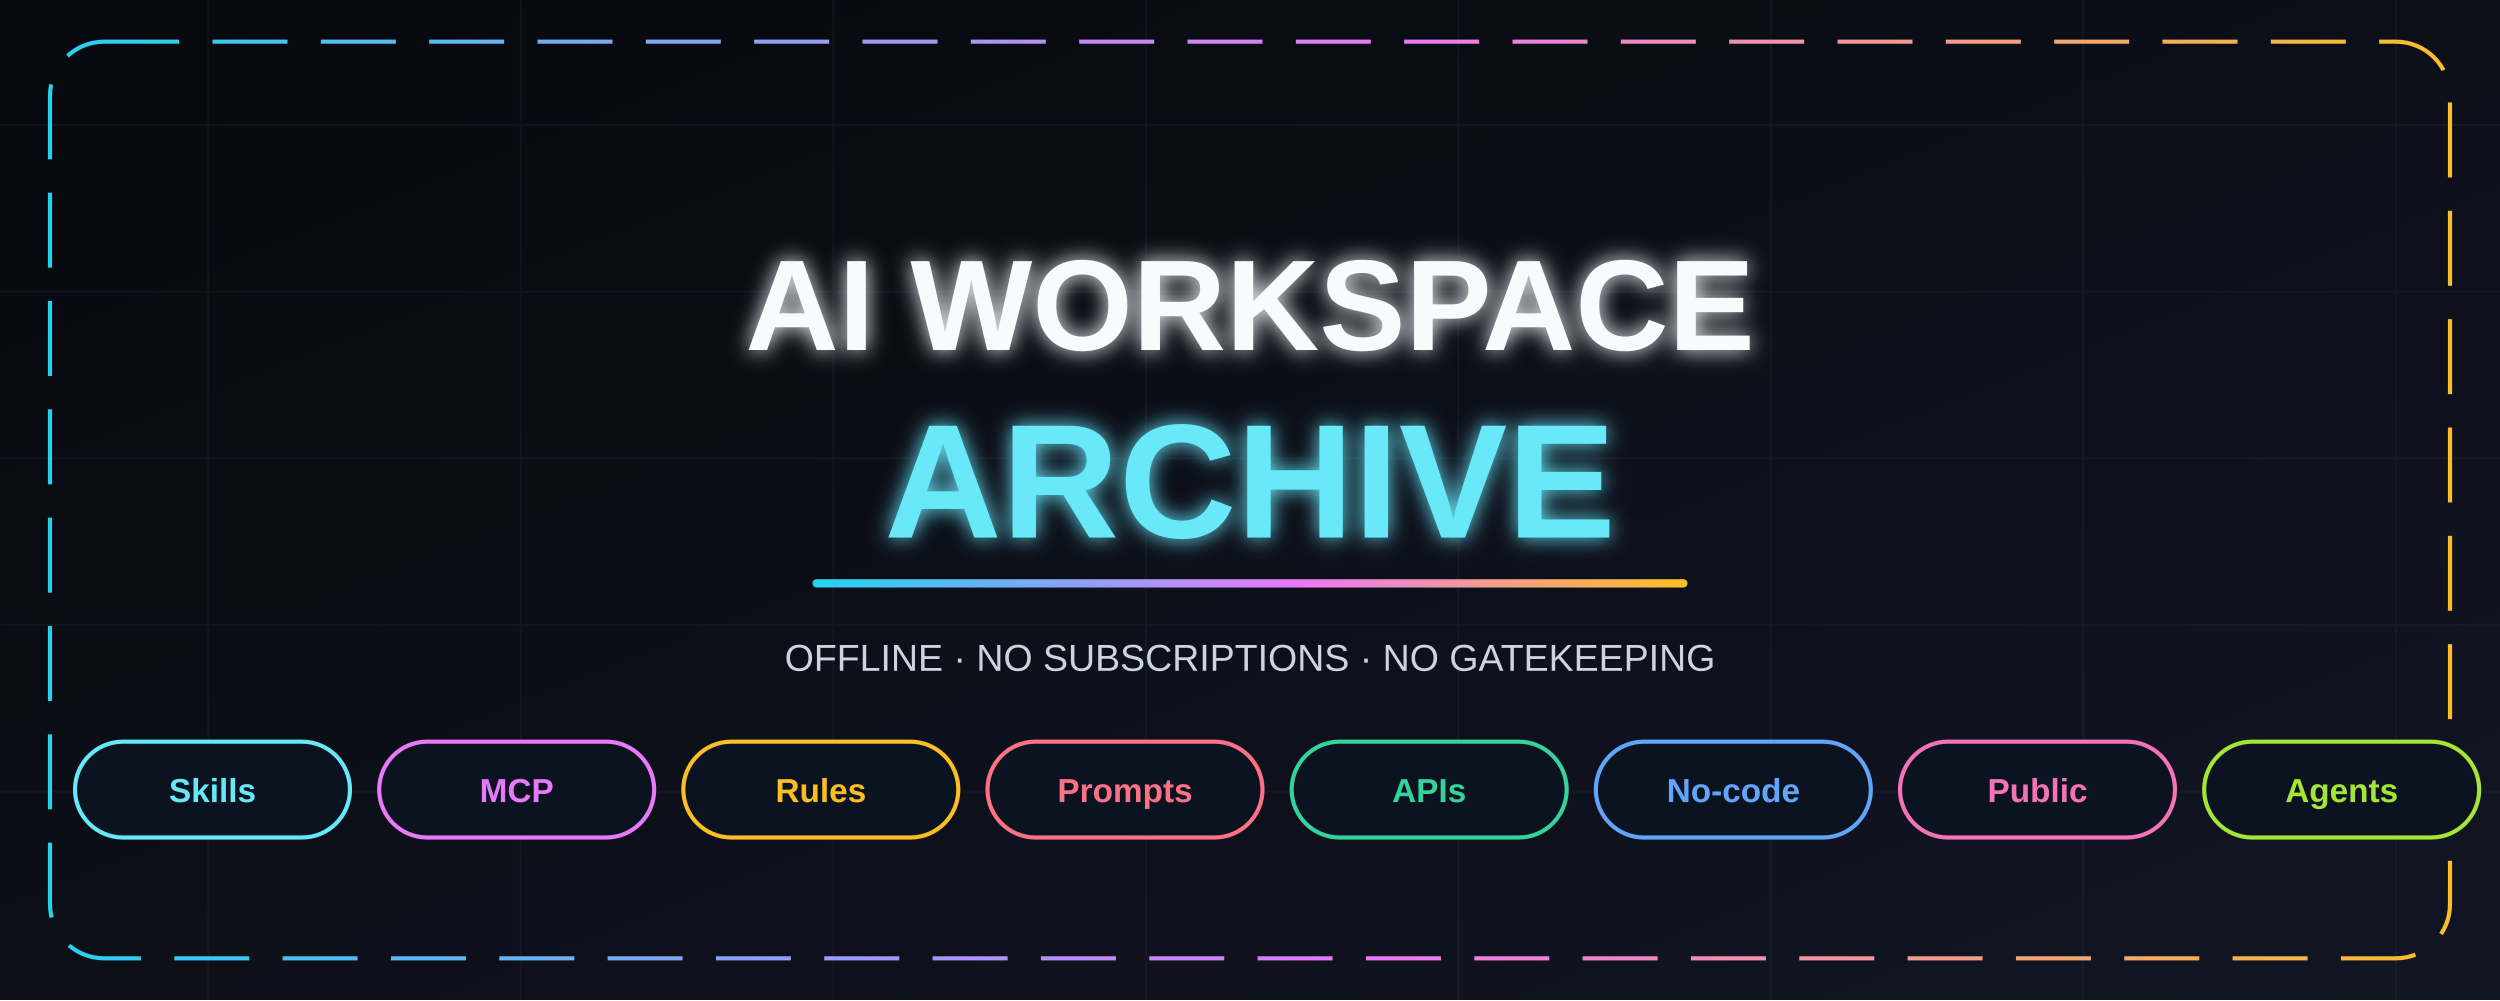
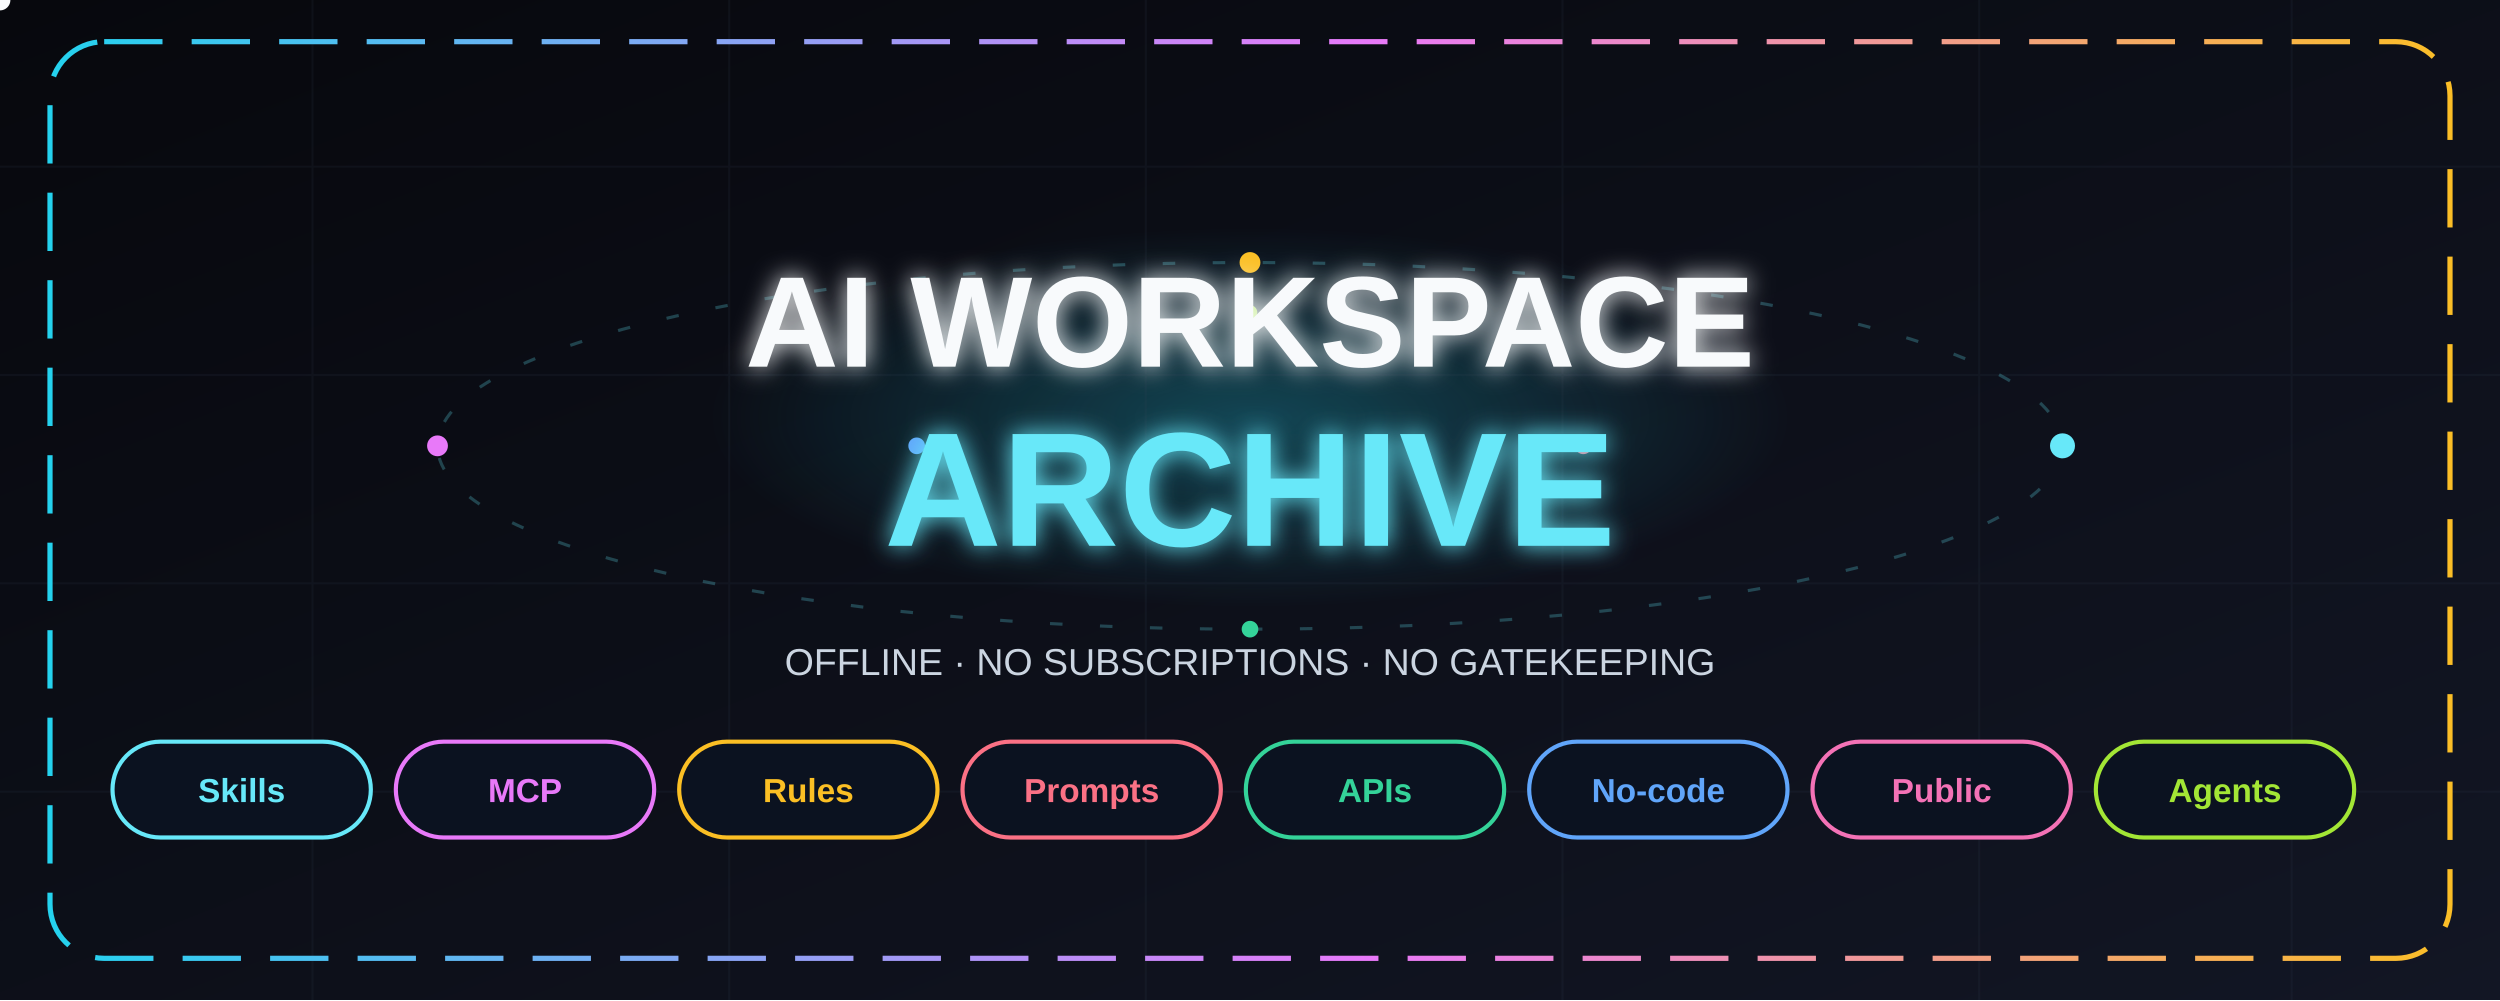
<svg xmlns="http://www.w3.org/2000/svg" viewBox="0 0 1200 480" width="1200" height="480" role="img" aria-label="AI Workspace Archive">
  <defs>
    <linearGradient id="bg" x1="0" y1="0" x2="1" y2="1">
      <stop offset="0" stop-color="#07080d" />
      <stop offset="1" stop-color="#121624" />
    </linearGradient>
    <linearGradient id="neon" x1="0" y1="0" x2="1" y2="0">
-       <stop offset="0" stop-color="#22d3ee" />
-       <stop offset="0.55" stop-color="#e879f9" />
-       <stop offset="1" stop-color="#fbbf24" />
+       <stop offset="0" stop-color="#22d3ee">
+         <animate attributeName="stop-color" values="#22d3ee;#e879f9;#fbbf24;#22d3ee" dur="6s" repeatCount="indefinite" />
+       </stop>
+       <stop offset="0.55" stop-color="#e879f9">
+         <animate attributeName="stop-color" values="#e879f9;#fbbf24;#22d3ee;#e879f9" dur="6s" repeatCount="indefinite" />
+       </stop>
+       <stop offset="1" stop-color="#fbbf24">
+         <animate attributeName="stop-color" values="#fbbf24;#22d3ee;#e879f9;#fbbf24" dur="6s" repeatCount="indefinite" />
+       </stop>
    </linearGradient>
-     <filter id="glow" x="-30%" y="-30%" width="160%" height="160%">
-       <feGaussianBlur stdDeviation="5" result="b" />
+     <radialGradient id="halo" cx="50%" cy="46%" r="38%">
+       <stop offset="0" stop-color="#22d3ee" stop-opacity="0.28" />
+       <stop offset="1" stop-color="#22d3ee" stop-opacity="0" />
+     </radialGradient>
+     <filter id="glow" x="-40%" y="-40%" width="180%" height="180%">
+       <feGaussianBlur stdDeviation="6" result="b" />
      <feMerge>
        <feMergeNode in="b" />
        <feMergeNode in="SourceGraphic" />
      </feMerge>
    </filter>
  </defs>
  <rect width="1200" height="480" fill="url(#bg)" />
-   <g opacity="0.16" stroke="#334155">
-     <path d="M0 60H1200M0 140H1200M0 220H1200M0 300H1200M0 380H1200" />
-     <path d="M100 0V480M250 0V480M400 0V480M550 0V480M700 0V480M850 0V480M1000 0V480M1150 0V480" />
+   <ellipse cx="600" cy="210" rx="340" ry="120" fill="url(#halo)">
+     <animate attributeName="rx" values="280;380;280" dur="4.2s" repeatCount="indefinite" />
+     <animate attributeName="opacity" values="0.55;1;0.55" dur="4.2s" repeatCount="indefinite" />
+   </ellipse>
+   <g opacity="0.14" stroke="#334155">
+     <path d="M0 80H1200M0 180H1200M0 280H1200M0 380H1200" />
+     <path d="M150 0V480M350 0V480M550 0V480M750 0V480M950 0V480M1100 0V480" />
  </g>
-   <rect x="24" y="20" width="1152" height="440" rx="26" fill="none" stroke="url(#neon)" stroke-width="2" stroke-dasharray="36 16">
-     <animate attributeName="stroke-dashoffset" values="0;-104" dur="6s" repeatCount="indefinite" />
+   <rect x="24" y="20" width="1152" height="440" rx="26" fill="none" stroke="url(#neon)" stroke-width="2.5" stroke-dasharray="28 14">
+     <animate attributeName="stroke-dashoffset" values="0;-168" dur="4s" repeatCount="indefinite" />
  </rect>
-   <rect x="0" y="40" width="1200" height="8" fill="#67e8f9" opacity="0">
-     <animate attributeName="y" values="36;420;36" dur="5.5s" repeatCount="indefinite" />
-     <animate attributeName="opacity" values="0;0.28;0" dur="5.5s" repeatCount="indefinite" />
-   </rect>
+   <g>
+     <animateTransform attributeName="transform" type="rotate" from="0 600 214" to="360 600 214" dur="14s" repeatCount="indefinite" />
+     <ellipse cx="600" cy="214" rx="390" ry="88" fill="none" stroke="#67e8f9" stroke-opacity="0.25" stroke-width="1.5" stroke-dasharray="6 18" />
+     <circle cx="990" cy="214" r="6" fill="#67e8f9" />
+     <circle cx="210" cy="214" r="5" fill="#e879f9" />
+     <circle cx="600" cy="126" r="5" fill="#fbbf24" />
+     <circle cx="600" cy="302" r="4" fill="#34d399" />
+   </g>
+   <g>
+     <animateTransform attributeName="transform" type="rotate" from="360 600 214" to="0 600 214" dur="9s" repeatCount="indefinite" />
+     <circle cx="760" cy="214" r="4" fill="#fb7185" />
+     <circle cx="440" cy="214" r="4" fill="#60a5fa" />
+     <circle cx="600" cy="150" r="3.5" fill="#a3e635" />
+   </g>
+   <g fill="none" stroke="#67e8f9" stroke-width="2">
+     <ellipse cx="600" cy="214" rx="80" ry="28" opacity="0">
+       <animate attributeName="rx" values="70;260" dur="3.2s" repeatCount="indefinite" />
+       <animate attributeName="ry" values="24;90" dur="3.2s" repeatCount="indefinite" />
+       <animate attributeName="opacity" values="0.55;0" dur="3.2s" repeatCount="indefinite" />
+     </ellipse>
+     <ellipse cx="600" cy="214" rx="80" ry="28" opacity="0">
+       <animate attributeName="rx" values="70;260" dur="3.2s" begin="1.6s" repeatCount="indefinite" />
+       <animate attributeName="ry" values="24;90" dur="3.2s" begin="1.6s" repeatCount="indefinite" />
+       <animate attributeName="opacity" values="0.4;0" dur="3.2s" begin="1.6s" repeatCount="indefinite" />
+     </ellipse>
+   </g>
  <g filter="url(#glow)" font-family="Arial, Helvetica, sans-serif" text-anchor="middle">
    <g>
-       <text x="600" y="168" fill="#f8fafc" font-size="62" font-weight="700">AI WORKSPACE</text>
-       <animate attributeName="opacity" values="1;1;0.45;1" keyTimes="0;0.46;0.5;0.56" dur="3.4s" repeatCount="indefinite" />
+       <text x="600" y="176" fill="#f8fafc" font-size="62" font-weight="700">AI WORKSPACE</text>
+       <animate attributeName="opacity" values="1;0.72;1;1;0.4;1" keyTimes="0;0.08;0.14;0.62;0.66;1" dur="3.1s" repeatCount="indefinite" />
    </g>
    <g>
-       <text x="600" y="258" fill="#67e8f9" font-size="78" font-weight="700">ARCHIVE</text>
-       <animate attributeName="opacity" values="1;0.3;1;1" keyTimes="0;0.07;0.14;1" dur="2.8s" repeatCount="indefinite" />
+       <text x="600" y="262" fill="#67e8f9" font-size="78" font-weight="700">ARCHIVE</text>
+       <animate attributeName="opacity" values="1;1;0.35;1" keyTimes="0;0.72;0.78;0.86" dur="2.4s" repeatCount="indefinite" />
+       <animate attributeName="fill" values="#67e8f9;#e879f9;#fbbf24;#67e8f9" dur="6s" repeatCount="indefinite" />
    </g>
  </g>
-   <rect x="390" y="278" width="420" height="4" rx="2" fill="url(#neon)">
-     <animate attributeName="width" values="80;420;80" dur="3.6s" repeatCount="indefinite" />
-     <animate attributeName="x" values="560;390;560" dur="3.6s" repeatCount="indefinite" />
-   </rect>
-   <text x="600" y="322" text-anchor="middle" fill="#cbd5e1" font-family="Arial, Helvetica, sans-serif" font-size="18">OFFLINE   ·   NO SUBSCRIPTIONS   ·   NO GATEKEEPING</text>
+   <line x1="430" y1="286" x2="770" y2="286" stroke="url(#neon)" stroke-width="3" stroke-linecap="round" />
+   <circle r="5" fill="#f8fafc">
+     <animate attributeName="cx" values="430;770;430" dur="2.8s" repeatCount="indefinite" />
+     <animate attributeName="cy" values="286;286;286" dur="2.8s" repeatCount="indefinite" />
+   </circle>
+   <text x="600" y="324" text-anchor="middle" fill="#cbd5e1" font-family="Arial, Helvetica, sans-serif" font-size="18">OFFLINE   ·   NO SUBSCRIPTIONS   ·   NO GATEKEEPING</text>
  <g font-family="Arial, Helvetica, sans-serif" font-size="16" font-weight="700" text-anchor="middle">
    <g>
-       <rect x="36" y="356" width="132" height="46" rx="23" fill="#0b1220" stroke="#67e8f9" stroke-width="2" />
-       <text x="102" y="385" fill="#67e8f9">Skills</text>
-       <animate attributeName="opacity" values="0.4;1;0.4" dur="4.8s" begin="0.0s" repeatCount="indefinite" />
+       <rect x="54" y="356" width="124" height="46" rx="23" fill="#0b1220" stroke="#67e8f9" stroke-width="2" />
+       <text x="116" y="385" fill="#67e8f9">Skills</text>
+       <animateTransform attributeName="transform" type="translate" values="0 0;0 -6;0 0" dur="2.4s" repeatCount="indefinite" />
    </g>
    <g>
-       <rect x="182" y="356" width="132" height="46" rx="23" fill="#0b1220" stroke="#e879f9" stroke-width="2" />
-       <text x="248" y="385" fill="#e879f9">MCP</text>
-       <animate attributeName="opacity" values="0.4;1;0.4" dur="4.8s" begin="0.3s" repeatCount="indefinite" />
+       <rect x="190" y="356" width="124" height="46" rx="23" fill="#0b1220" stroke="#e879f9" stroke-width="2" />
+       <text x="252" y="385" fill="#e879f9">MCP</text>
+       <animateTransform attributeName="transform" type="translate" values="0 0;0 -6;0 0" dur="2.4s" begin="0.3s" repeatCount="indefinite" />
    </g>
    <g>
-       <rect x="328" y="356" width="132" height="46" rx="23" fill="#0b1220" stroke="#fbbf24" stroke-width="2" />
-       <text x="394" y="385" fill="#fbbf24">Rules</text>
-       <animate attributeName="opacity" values="0.4;1;0.4" dur="4.8s" begin="0.6s" repeatCount="indefinite" />
+       <rect x="326" y="356" width="124" height="46" rx="23" fill="#0b1220" stroke="#fbbf24" stroke-width="2" />
+       <text x="388" y="385" fill="#fbbf24">Rules</text>
+       <animateTransform attributeName="transform" type="translate" values="0 0;0 -6;0 0" dur="2.4s" begin="0.6s" repeatCount="indefinite" />
    </g>
    <g>
-       <rect x="474" y="356" width="132" height="46" rx="23" fill="#0b1220" stroke="#fb7185" stroke-width="2" />
-       <text x="540" y="385" fill="#fb7185">Prompts</text>
-       <animate attributeName="opacity" values="0.4;1;0.4" dur="4.8s" begin="0.9s" repeatCount="indefinite" />
+       <rect x="462" y="356" width="124" height="46" rx="23" fill="#0b1220" stroke="#fb7185" stroke-width="2" />
+       <text x="524" y="385" fill="#fb7185">Prompts</text>
+       <animateTransform attributeName="transform" type="translate" values="0 0;0 -6;0 0" dur="2.4s" begin="0.9s" repeatCount="indefinite" />
    </g>
    <g>
-       <rect x="620" y="356" width="132" height="46" rx="23" fill="#0b1220" stroke="#34d399" stroke-width="2" />
-       <text x="686" y="385" fill="#34d399">APIs</text>
-       <animate attributeName="opacity" values="0.4;1;0.4" dur="4.8s" begin="1.2s" repeatCount="indefinite" />
+       <rect x="598" y="356" width="124" height="46" rx="23" fill="#0b1220" stroke="#34d399" stroke-width="2" />
+       <text x="660" y="385" fill="#34d399">APIs</text>
+       <animateTransform attributeName="transform" type="translate" values="0 0;0 -6;0 0" dur="2.4s" begin="1.2s" repeatCount="indefinite" />
    </g>
    <g>
-       <rect x="766" y="356" width="132" height="46" rx="23" fill="#0b1220" stroke="#60a5fa" stroke-width="2" />
-       <text x="832" y="385" fill="#60a5fa">No-code</text>
-       <animate attributeName="opacity" values="0.4;1;0.4" dur="4.8s" begin="1.5s" repeatCount="indefinite" />
+       <rect x="734" y="356" width="124" height="46" rx="23" fill="#0b1220" stroke="#60a5fa" stroke-width="2" />
+       <text x="796" y="385" fill="#60a5fa">No-code</text>
+       <animateTransform attributeName="transform" type="translate" values="0 0;0 -6;0 0" dur="2.4s" begin="1.5s" repeatCount="indefinite" />
    </g>
    <g>
-       <rect x="912" y="356" width="132" height="46" rx="23" fill="#0b1220" stroke="#f472b6" stroke-width="2" />
-       <text x="978" y="385" fill="#f472b6">Public</text>
-       <animate attributeName="opacity" values="0.4;1;0.4" dur="4.8s" begin="1.8s" repeatCount="indefinite" />
+       <rect x="870" y="356" width="124" height="46" rx="23" fill="#0b1220" stroke="#f472b6" stroke-width="2" />
+       <text x="932" y="385" fill="#f472b6">Public</text>
+       <animateTransform attributeName="transform" type="translate" values="0 0;0 -6;0 0" dur="2.4s" begin="1.8s" repeatCount="indefinite" />
    </g>
    <g>
-       <rect x="1058" y="356" width="132" height="46" rx="23" fill="#0b1220" stroke="#a3e635" stroke-width="2" />
-       <text x="1124" y="385" fill="#a3e635">Agents</text>
-       <animate attributeName="opacity" values="0.4;1;0.4" dur="4.8s" begin="2.1s" repeatCount="indefinite" />
+       <rect x="1006" y="356" width="124" height="46" rx="23" fill="#0b1220" stroke="#a3e635" stroke-width="2" />
+       <text x="1068" y="385" fill="#a3e635">Agents</text>
+       <animateTransform attributeName="transform" type="translate" values="0 0;0 -6;0 0" dur="2.4s" begin="2.1s" repeatCount="indefinite" />
    </g>
  </g>
</svg>
